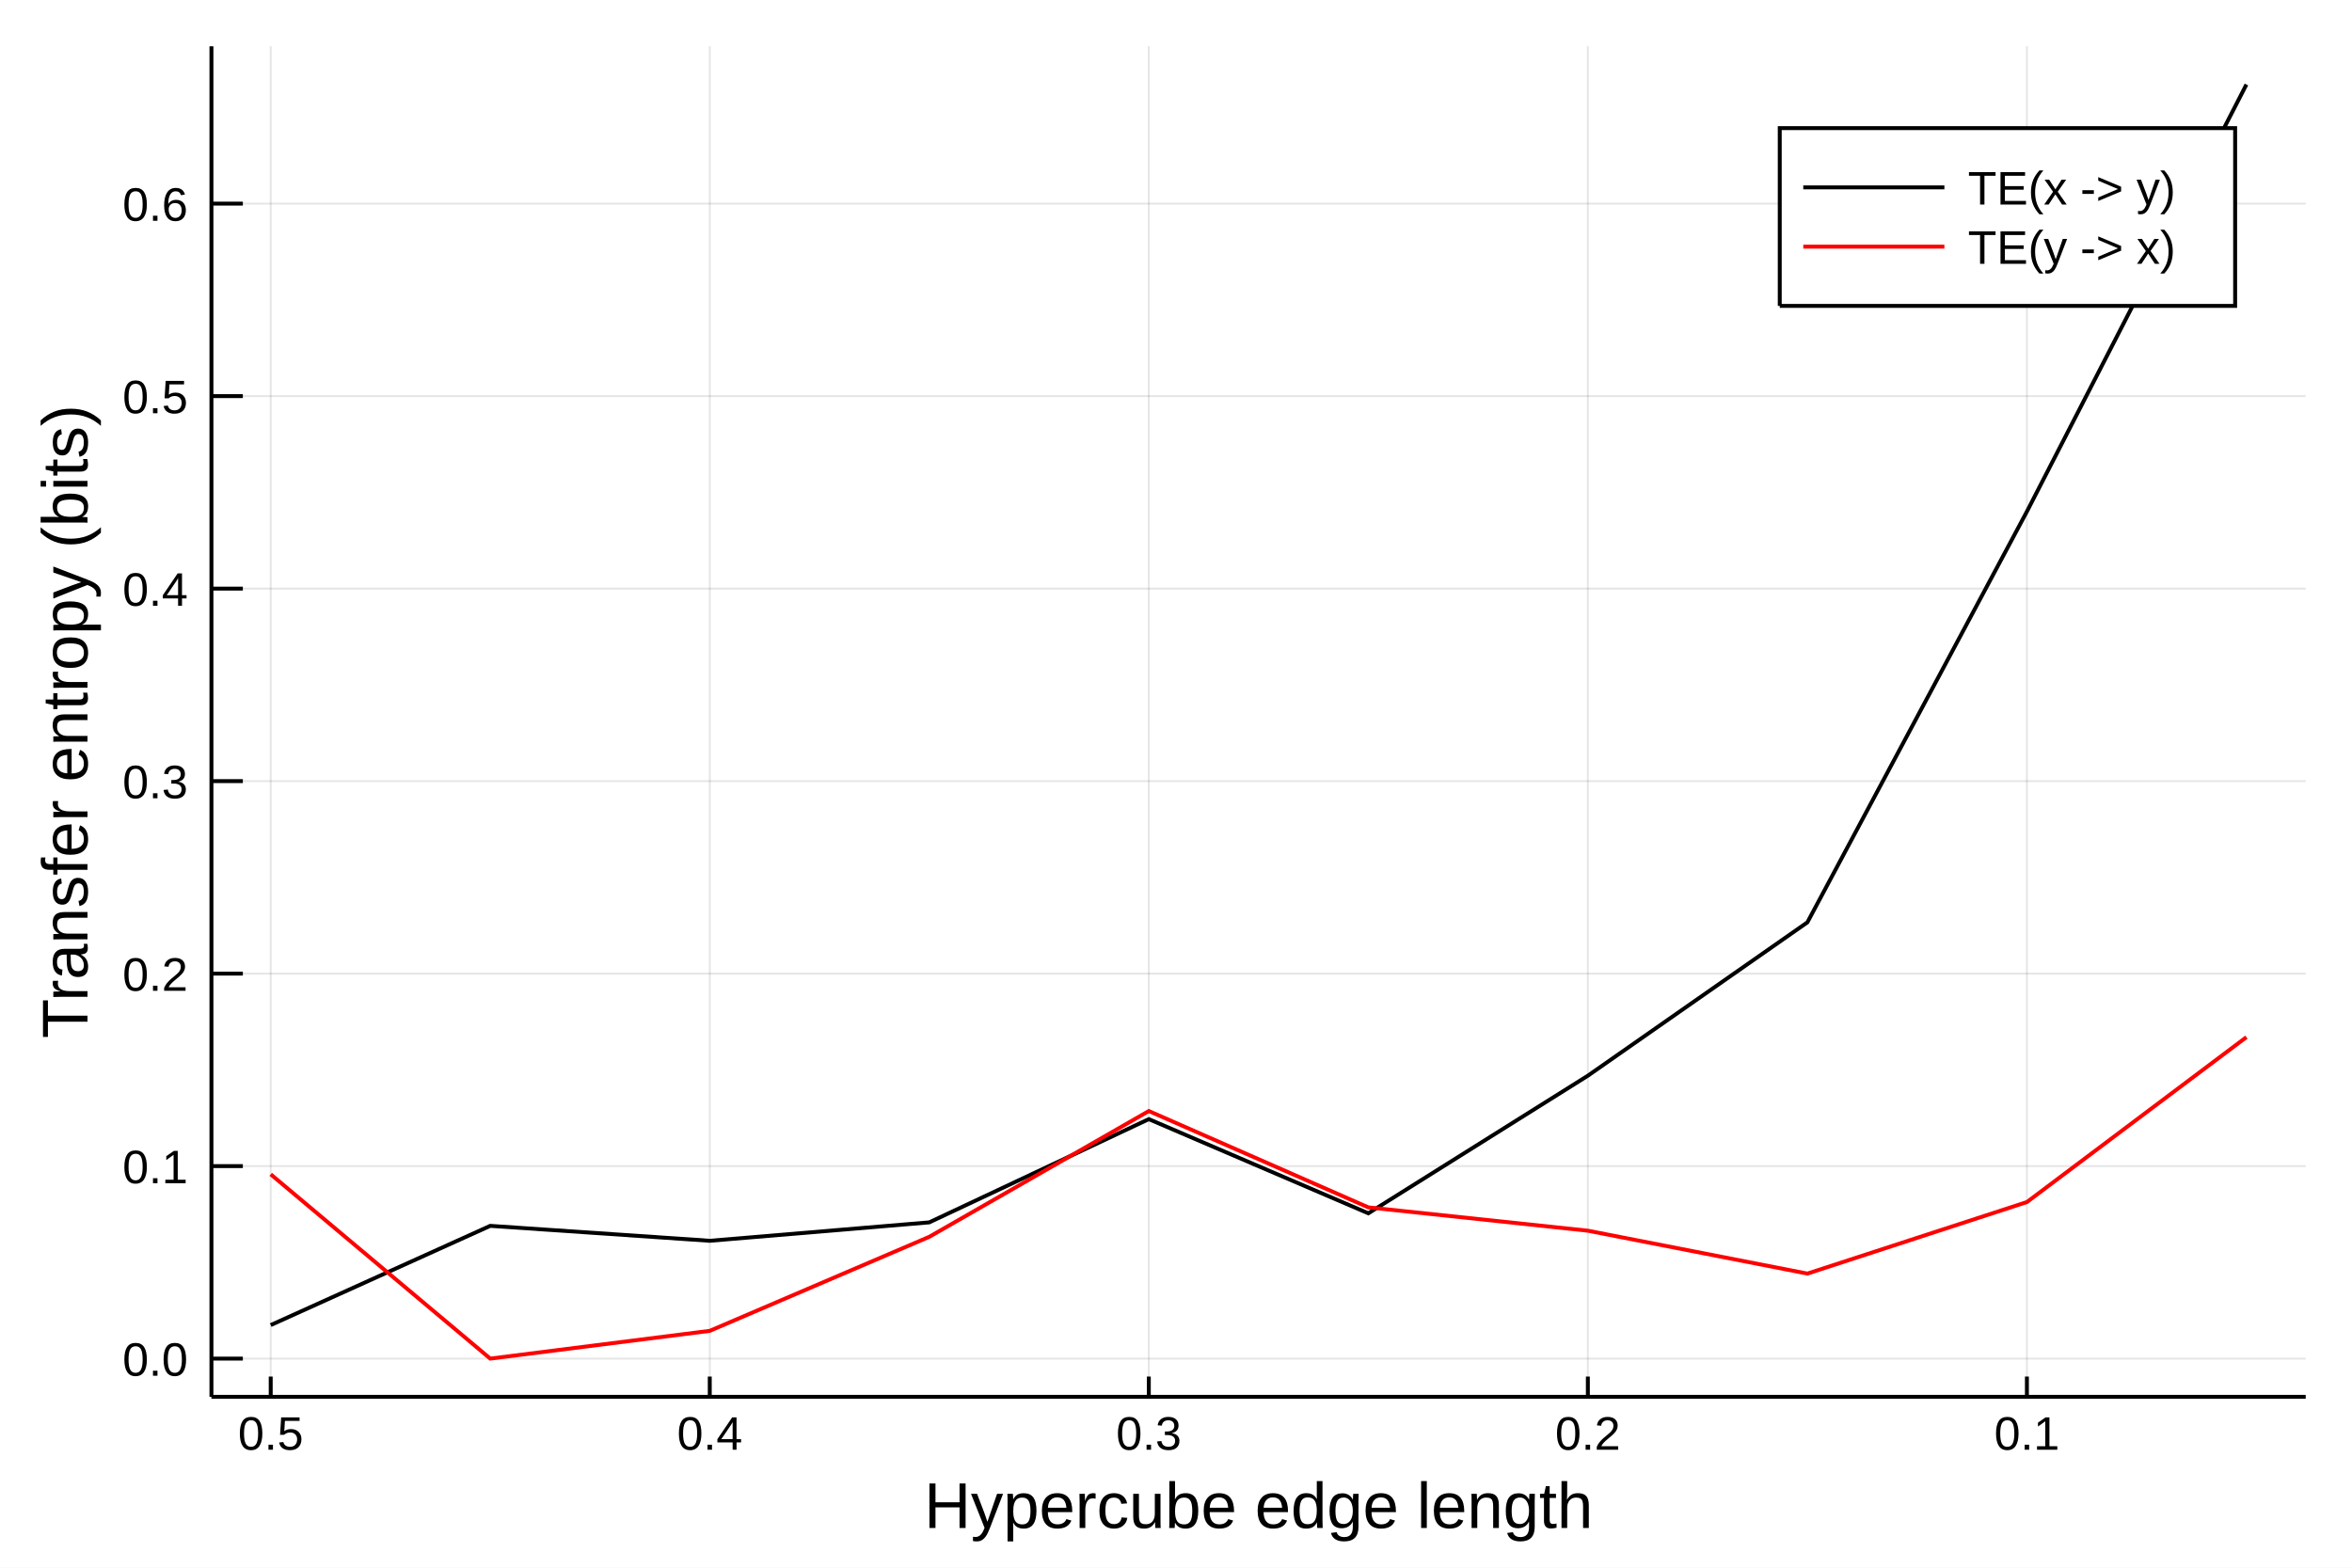
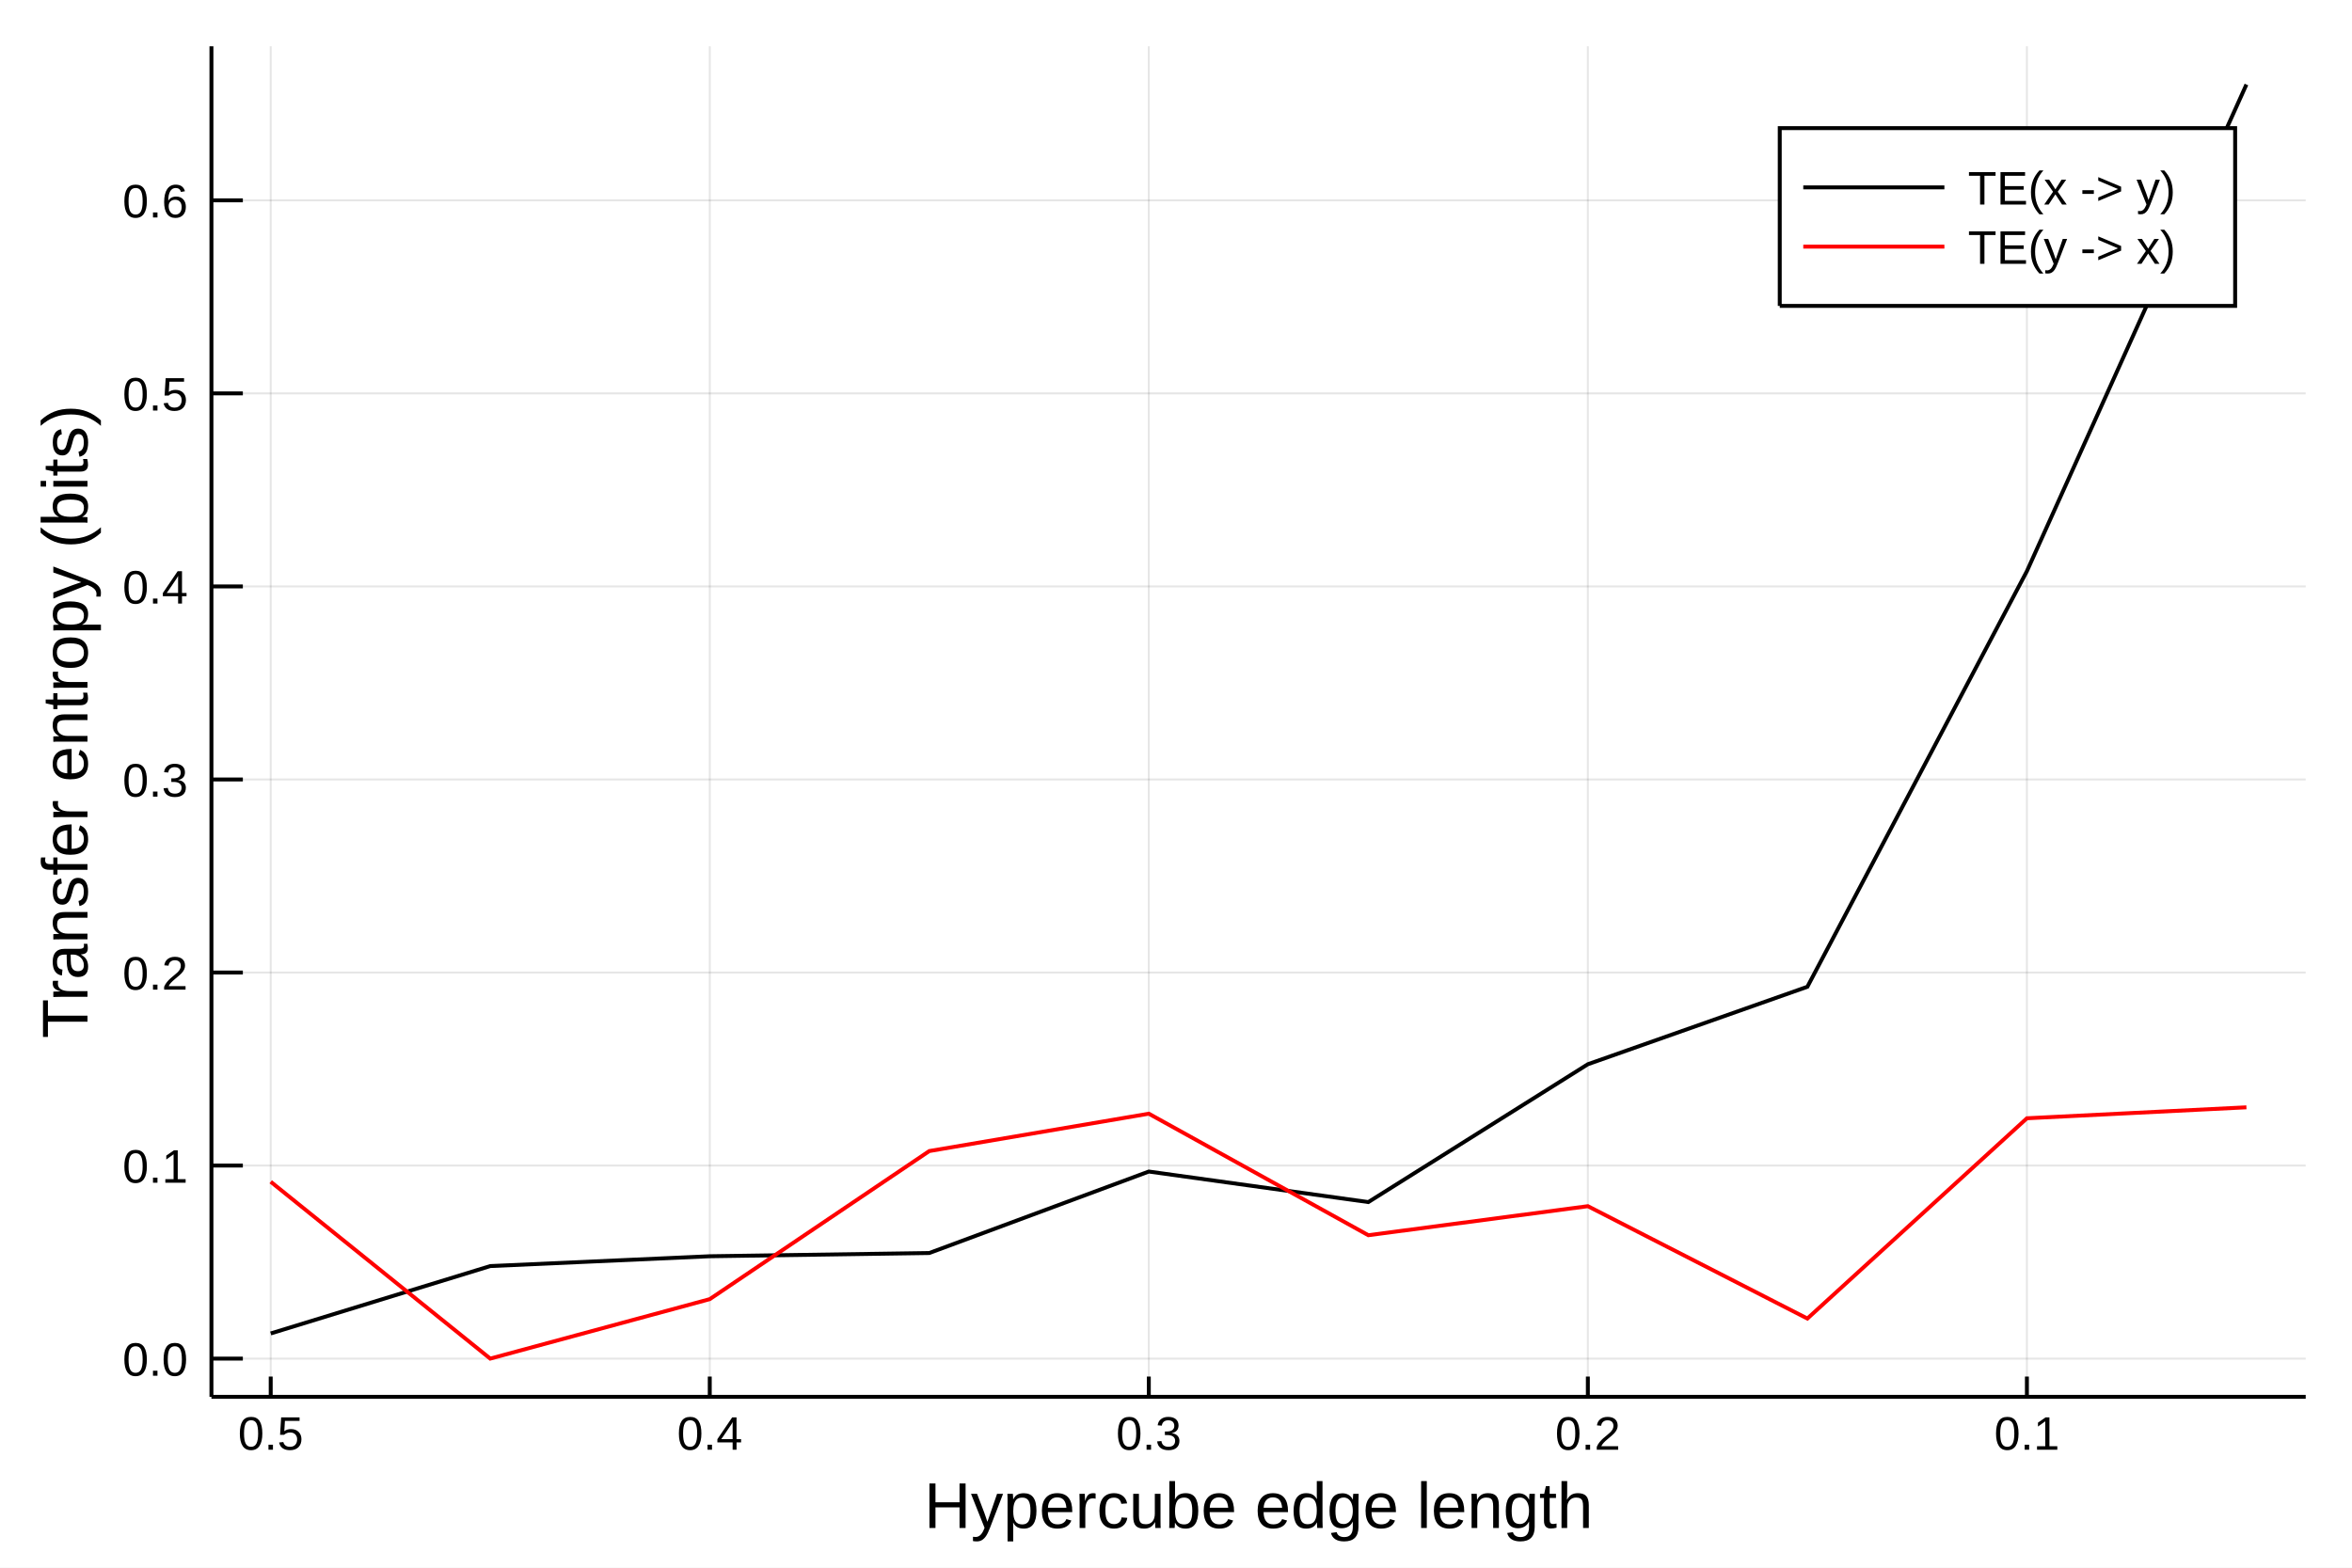
<svg xmlns="http://www.w3.org/2000/svg" width="600" height="400" viewBox="0 0 2400 1600">
  <defs>
-     <clipPath id="clip3900">
+     <clipPath id="clip6400">
      <rect x="0" y="0" width="2400" height="1600" />
    </clipPath>
  </defs>
-   <path clip-path="url(#clip3900)" d=" M0 1600 L2400 1600 L2400 0 L0 0  Z   " fill="#ffffff" fill-rule="evenodd" fill-opacity="1" />
+   <path clip-path="url(#clip6400)" d=" M0 1600 L2400 1600 L2400 0 L0 0  Z   " fill="#ffffff" fill-rule="evenodd" fill-opacity="1" />
  <defs>
-     <clipPath id="clip3901">
+     <clipPath id="clip6401">
      <rect x="480" y="0" width="1681" height="1600" />
    </clipPath>
  </defs>
-   <path clip-path="url(#clip3900)" d=" M215.754 1425.62 L2352.76 1425.62 L2352.76 47.244 L215.754 47.244  Z   " fill="#ffffff" fill-rule="evenodd" fill-opacity="1" />
+   <path clip-path="url(#clip6400)" d=" M215.754 1425.62 L2352.76 1425.62 L2352.76 47.244 L215.754 47.244  Z   " fill="#ffffff" fill-rule="evenodd" fill-opacity="1" />
  <defs>
-     <clipPath id="clip3902">
+     <clipPath id="clip6402">
      <rect x="215" y="47" width="2138" height="1379" />
    </clipPath>
  </defs>
-   <polyline clip-path="url(#clip3902)" style="stroke:#000000; stroke-width:2; stroke-opacity:0.1; fill:none" points="   2068.27,1425.62 2068.27,47.244    " />
-   <polyline clip-path="url(#clip3902)" style="stroke:#000000; stroke-width:2; stroke-opacity:0.1; fill:none" points="   1620.26,1425.62 1620.26,47.244    " />
-   <polyline clip-path="url(#clip3902)" style="stroke:#000000; stroke-width:2; stroke-opacity:0.1; fill:none" points="   1172.25,1425.62 1172.25,47.244    " />
-   <polyline clip-path="url(#clip3902)" style="stroke:#000000; stroke-width:2; stroke-opacity:0.1; fill:none" points="   724.244,1425.62 724.244,47.244    " />
-   <polyline clip-path="url(#clip3902)" style="stroke:#000000; stroke-width:2; stroke-opacity:0.1; fill:none" points="   276.235,1425.62 276.235,47.244    " />
-   <polyline clip-path="url(#clip3902)" style="stroke:#000000; stroke-width:2; stroke-opacity:0.1; fill:none" points="   2352.76,1386.61 215.754,1386.61    " />
-   <polyline clip-path="url(#clip3902)" style="stroke:#000000; stroke-width:2; stroke-opacity:0.1; fill:none" points="   2352.76,1190.14 215.754,1190.14    " />
-   <polyline clip-path="url(#clip3902)" style="stroke:#000000; stroke-width:2; stroke-opacity:0.1; fill:none" points="   2352.76,993.678 215.754,993.678    " />
-   <polyline clip-path="url(#clip3902)" style="stroke:#000000; stroke-width:2; stroke-opacity:0.1; fill:none" points="   2352.76,797.213 215.754,797.213    " />
-   <polyline clip-path="url(#clip3902)" style="stroke:#000000; stroke-width:2; stroke-opacity:0.1; fill:none" points="   2352.76,600.748 215.754,600.748    " />
-   <polyline clip-path="url(#clip3902)" style="stroke:#000000; stroke-width:2; stroke-opacity:0.1; fill:none" points="   2352.76,404.283 215.754,404.283    " />
-   <polyline clip-path="url(#clip3902)" style="stroke:#000000; stroke-width:2; stroke-opacity:0.1; fill:none" points="   2352.76,207.818 215.754,207.818    " />
-   <polyline clip-path="url(#clip3900)" style="stroke:#000000; stroke-width:4; stroke-opacity:1; fill:none" points="   2352.76,1425.62 215.754,1425.62    " />
-   <polyline clip-path="url(#clip3900)" style="stroke:#000000; stroke-width:4; stroke-opacity:1; fill:none" points="   215.754,1425.62 215.754,47.244    " />
-   <polyline clip-path="url(#clip3900)" style="stroke:#000000; stroke-width:4; stroke-opacity:1; fill:none" points="   2068.27,1425.62 2068.27,1404.94    " />
-   <polyline clip-path="url(#clip3900)" style="stroke:#000000; stroke-width:4; stroke-opacity:1; fill:none" points="   1620.26,1425.62 1620.26,1404.94    " />
-   <polyline clip-path="url(#clip3900)" style="stroke:#000000; stroke-width:4; stroke-opacity:1; fill:none" points="   1172.25,1425.62 1172.25,1404.94    " />
-   <polyline clip-path="url(#clip3900)" style="stroke:#000000; stroke-width:4; stroke-opacity:1; fill:none" points="   724.244,1425.62 724.244,1404.94    " />
-   <polyline clip-path="url(#clip3900)" style="stroke:#000000; stroke-width:4; stroke-opacity:1; fill:none" points="   276.235,1425.62 276.235,1404.94    " />
-   <polyline clip-path="url(#clip3900)" style="stroke:#000000; stroke-width:4; stroke-opacity:1; fill:none" points="   215.754,1386.61 247.809,1386.61    " />
-   <polyline clip-path="url(#clip3900)" style="stroke:#000000; stroke-width:4; stroke-opacity:1; fill:none" points="   215.754,1190.14 247.809,1190.14    " />
-   <polyline clip-path="url(#clip3900)" style="stroke:#000000; stroke-width:4; stroke-opacity:1; fill:none" points="   215.754,993.678 247.809,993.678    " />
-   <polyline clip-path="url(#clip3900)" style="stroke:#000000; stroke-width:4; stroke-opacity:1; fill:none" points="   215.754,797.213 247.809,797.213    " />
-   <polyline clip-path="url(#clip3900)" style="stroke:#000000; stroke-width:4; stroke-opacity:1; fill:none" points="   215.754,600.748 247.809,600.748    " />
-   <polyline clip-path="url(#clip3900)" style="stroke:#000000; stroke-width:4; stroke-opacity:1; fill:none" points="   215.754,404.283 247.809,404.283    " />
-   <polyline clip-path="url(#clip3900)" style="stroke:#000000; stroke-width:4; stroke-opacity:1; fill:none" points="   215.754,207.818 247.809,207.818    " />
-   <g clip-path="url(#clip3900)">
+   <polyline clip-path="url(#clip6402)" style="stroke:#000000; stroke-width:2; stroke-opacity:0.1; fill:none" points="   2068.27,1425.62 2068.27,47.244    " />
+   <polyline clip-path="url(#clip6402)" style="stroke:#000000; stroke-width:2; stroke-opacity:0.1; fill:none" points="   1620.26,1425.62 1620.26,47.244    " />
+   <polyline clip-path="url(#clip6402)" style="stroke:#000000; stroke-width:2; stroke-opacity:0.1; fill:none" points="   1172.25,1425.62 1172.25,47.244    " />
+   <polyline clip-path="url(#clip6402)" style="stroke:#000000; stroke-width:2; stroke-opacity:0.1; fill:none" points="   724.244,1425.62 724.244,47.244    " />
+   <polyline clip-path="url(#clip6402)" style="stroke:#000000; stroke-width:2; stroke-opacity:0.1; fill:none" points="   276.235,1425.62 276.235,47.244    " />
+   <polyline clip-path="url(#clip6402)" style="stroke:#000000; stroke-width:2; stroke-opacity:0.1; fill:none" points="   2352.76,1386.61 215.754,1386.61    " />
+   <polyline clip-path="url(#clip6402)" style="stroke:#000000; stroke-width:2; stroke-opacity:0.1; fill:none" points="   2352.76,1189.58 215.754,1189.58    " />
+   <polyline clip-path="url(#clip6402)" style="stroke:#000000; stroke-width:2; stroke-opacity:0.1; fill:none" points="   2352.76,992.561 215.754,992.561    " />
+   <polyline clip-path="url(#clip6402)" style="stroke:#000000; stroke-width:2; stroke-opacity:0.1; fill:none" points="   2352.76,795.537 215.754,795.537    " />
+   <polyline clip-path="url(#clip6402)" style="stroke:#000000; stroke-width:2; stroke-opacity:0.1; fill:none" points="   2352.76,598.514 215.754,598.514    " />
+   <polyline clip-path="url(#clip6402)" style="stroke:#000000; stroke-width:2; stroke-opacity:0.1; fill:none" points="   2352.76,401.49 215.754,401.49    " />
+   <polyline clip-path="url(#clip6402)" style="stroke:#000000; stroke-width:2; stroke-opacity:0.1; fill:none" points="   2352.76,204.466 215.754,204.466    " />
+   <polyline clip-path="url(#clip6400)" style="stroke:#000000; stroke-width:4; stroke-opacity:1; fill:none" points="   2352.76,1425.62 215.754,1425.62    " />
+   <polyline clip-path="url(#clip6400)" style="stroke:#000000; stroke-width:4; stroke-opacity:1; fill:none" points="   215.754,1425.62 215.754,47.244    " />
+   <polyline clip-path="url(#clip6400)" style="stroke:#000000; stroke-width:4; stroke-opacity:1; fill:none" points="   2068.27,1425.62 2068.27,1404.94    " />
+   <polyline clip-path="url(#clip6400)" style="stroke:#000000; stroke-width:4; stroke-opacity:1; fill:none" points="   1620.26,1425.62 1620.26,1404.94    " />
+   <polyline clip-path="url(#clip6400)" style="stroke:#000000; stroke-width:4; stroke-opacity:1; fill:none" points="   1172.25,1425.62 1172.25,1404.94    " />
+   <polyline clip-path="url(#clip6400)" style="stroke:#000000; stroke-width:4; stroke-opacity:1; fill:none" points="   724.244,1425.62 724.244,1404.94    " />
+   <polyline clip-path="url(#clip6400)" style="stroke:#000000; stroke-width:4; stroke-opacity:1; fill:none" points="   276.235,1425.62 276.235,1404.94    " />
+   <polyline clip-path="url(#clip6400)" style="stroke:#000000; stroke-width:4; stroke-opacity:1; fill:none" points="   215.754,1386.61 247.809,1386.61    " />
+   <polyline clip-path="url(#clip6400)" style="stroke:#000000; stroke-width:4; stroke-opacity:1; fill:none" points="   215.754,1189.58 247.809,1189.58    " />
+   <polyline clip-path="url(#clip6400)" style="stroke:#000000; stroke-width:4; stroke-opacity:1; fill:none" points="   215.754,992.561 247.809,992.561    " />
+   <polyline clip-path="url(#clip6400)" style="stroke:#000000; stroke-width:4; stroke-opacity:1; fill:none" points="   215.754,795.537 247.809,795.537    " />
+   <polyline clip-path="url(#clip6400)" style="stroke:#000000; stroke-width:4; stroke-opacity:1; fill:none" points="   215.754,598.514 247.809,598.514    " />
+   <polyline clip-path="url(#clip6400)" style="stroke:#000000; stroke-width:4; stroke-opacity:1; fill:none" points="   215.754,401.49 247.809,401.49    " />
+   <polyline clip-path="url(#clip6400)" style="stroke:#000000; stroke-width:4; stroke-opacity:1; fill:none" points="   215.754,204.466 247.809,204.466    " />
+   <g clip-path="url(#clip6400)">
    <text style="fill:#000000; fill-opacity:1; font-family:Arial,Helvetica Neue,Helvetica,sans-serif; font-size:48px; text-anchor:middle;" transform="rotate(0, 2068.27, 1479.62)" x="2068.27" y="1479.62">0.1</text>
  </g>
-   <g clip-path="url(#clip3900)">
+   <g clip-path="url(#clip6400)">
    <text style="fill:#000000; fill-opacity:1; font-family:Arial,Helvetica Neue,Helvetica,sans-serif; font-size:48px; text-anchor:middle;" transform="rotate(0, 1620.26, 1479.62)" x="1620.26" y="1479.62">0.2</text>
  </g>
-   <g clip-path="url(#clip3900)">
+   <g clip-path="url(#clip6400)">
    <text style="fill:#000000; fill-opacity:1; font-family:Arial,Helvetica Neue,Helvetica,sans-serif; font-size:48px; text-anchor:middle;" transform="rotate(0, 1172.25, 1479.62)" x="1172.25" y="1479.62">0.3</text>
  </g>
-   <g clip-path="url(#clip3900)">
+   <g clip-path="url(#clip6400)">
    <text style="fill:#000000; fill-opacity:1; font-family:Arial,Helvetica Neue,Helvetica,sans-serif; font-size:48px; text-anchor:middle;" transform="rotate(0, 724.244, 1479.62)" x="724.244" y="1479.62">0.4</text>
  </g>
-   <g clip-path="url(#clip3900)">
+   <g clip-path="url(#clip6400)">
    <text style="fill:#000000; fill-opacity:1; font-family:Arial,Helvetica Neue,Helvetica,sans-serif; font-size:48px; text-anchor:middle;" transform="rotate(0, 276.235, 1479.62)" x="276.235" y="1479.62">0.5</text>
  </g>
-   <g clip-path="url(#clip3900)">
+   <g clip-path="url(#clip6400)">
    <text style="fill:#000000; fill-opacity:1; font-family:Arial,Helvetica Neue,Helvetica,sans-serif; font-size:48px; text-anchor:end;" transform="rotate(0, 191.754, 1404.11)" x="191.754" y="1404.11">0.0</text>
  </g>
-   <g clip-path="url(#clip3900)">
-     <text style="fill:#000000; fill-opacity:1; font-family:Arial,Helvetica Neue,Helvetica,sans-serif; font-size:48px; text-anchor:end;" transform="rotate(0, 191.754, 1207.64)" x="191.754" y="1207.64">0.1</text>
+   <g clip-path="url(#clip6400)">
+     <text style="fill:#000000; fill-opacity:1; font-family:Arial,Helvetica Neue,Helvetica,sans-serif; font-size:48px; text-anchor:end;" transform="rotate(0, 191.754, 1207.08)" x="191.754" y="1207.08">0.1</text>
  </g>
-   <g clip-path="url(#clip3900)">
-     <text style="fill:#000000; fill-opacity:1; font-family:Arial,Helvetica Neue,Helvetica,sans-serif; font-size:48px; text-anchor:end;" transform="rotate(0, 191.754, 1011.18)" x="191.754" y="1011.18">0.2</text>
+   <g clip-path="url(#clip6400)">
+     <text style="fill:#000000; fill-opacity:1; font-family:Arial,Helvetica Neue,Helvetica,sans-serif; font-size:48px; text-anchor:end;" transform="rotate(0, 191.754, 1010.06)" x="191.754" y="1010.06">0.2</text>
  </g>
-   <g clip-path="url(#clip3900)">
-     <text style="fill:#000000; fill-opacity:1; font-family:Arial,Helvetica Neue,Helvetica,sans-serif; font-size:48px; text-anchor:end;" transform="rotate(0, 191.754, 814.713)" x="191.754" y="814.713">0.3</text>
+   <g clip-path="url(#clip6400)">
+     <text style="fill:#000000; fill-opacity:1; font-family:Arial,Helvetica Neue,Helvetica,sans-serif; font-size:48px; text-anchor:end;" transform="rotate(0, 191.754, 813.037)" x="191.754" y="813.037">0.3</text>
  </g>
-   <g clip-path="url(#clip3900)">
-     <text style="fill:#000000; fill-opacity:1; font-family:Arial,Helvetica Neue,Helvetica,sans-serif; font-size:48px; text-anchor:end;" transform="rotate(0, 191.754, 618.248)" x="191.754" y="618.248">0.4</text>
+   <g clip-path="url(#clip6400)">
+     <text style="fill:#000000; fill-opacity:1; font-family:Arial,Helvetica Neue,Helvetica,sans-serif; font-size:48px; text-anchor:end;" transform="rotate(0, 191.754, 616.014)" x="191.754" y="616.014">0.4</text>
  </g>
-   <g clip-path="url(#clip3900)">
-     <text style="fill:#000000; fill-opacity:1; font-family:Arial,Helvetica Neue,Helvetica,sans-serif; font-size:48px; text-anchor:end;" transform="rotate(0, 191.754, 421.783)" x="191.754" y="421.783">0.5</text>
+   <g clip-path="url(#clip6400)">
+     <text style="fill:#000000; fill-opacity:1; font-family:Arial,Helvetica Neue,Helvetica,sans-serif; font-size:48px; text-anchor:end;" transform="rotate(0, 191.754, 418.99)" x="191.754" y="418.99">0.5</text>
  </g>
-   <g clip-path="url(#clip3900)">
-     <text style="fill:#000000; fill-opacity:1; font-family:Arial,Helvetica Neue,Helvetica,sans-serif; font-size:48px; text-anchor:end;" transform="rotate(0, 191.754, 225.318)" x="191.754" y="225.318">0.6</text>
+   <g clip-path="url(#clip6400)">
+     <text style="fill:#000000; fill-opacity:1; font-family:Arial,Helvetica Neue,Helvetica,sans-serif; font-size:48px; text-anchor:end;" transform="rotate(0, 191.754, 221.966)" x="191.754" y="221.966">0.6</text>
  </g>
-   <g clip-path="url(#clip3900)">
+   <g clip-path="url(#clip6400)">
    <text style="fill:#000000; fill-opacity:1; font-family:Arial,Helvetica Neue,Helvetica,sans-serif; font-size:66px; text-anchor:middle;" transform="rotate(0, 1284.25, 1559.48)" x="1284.25" y="1559.48">Hypercube edge length</text>
  </g>
-   <g clip-path="url(#clip3900)">
+   <g clip-path="url(#clip6400)">
    <text style="fill:#000000; fill-opacity:1; font-family:Arial,Helvetica Neue,Helvetica,sans-serif; font-size:66px; text-anchor:middle;" transform="rotate(-90, 89.2861, 736.431)" x="89.286" y="736.431">Transfer entropy (bits)</text>
  </g>
-   <polyline clip-path="url(#clip3902)" style="stroke:#000000; stroke-width:4; stroke-opacity:1; fill:none" points="   2292.27,86.255 2068.27,522.075 1844.27,941.346 1620.26,1097.88 1396.26,1238.32 1172.25,1142.2 948.248,1247.56 724.244,1266.36 500.24,1251.12 276.235,1352.38       " />
-   <polyline clip-path="url(#clip3902)" style="stroke:#ff0000; stroke-width:4; stroke-opacity:1; fill:none" points="   2292.27,1058.52 2068.27,1226.84 1844.27,1299.85 1620.26,1256.07 1396.26,1232.26 1172.25,1133.95 948.248,1262.31 724.244,1358.28 500.24,1386.61 276.235,1198.52       " />
-   <path clip-path="url(#clip3900)" d=" M1816.07 312.204 L2280.76 312.204 L2280.76 130.764 L1816.07 130.764  Z   " fill="#ffffff" fill-rule="evenodd" fill-opacity="1" />
-   <polyline clip-path="url(#clip3900)" style="stroke:#000000; stroke-width:4; stroke-opacity:1; fill:none" points="   1816.07,312.204 2280.76,312.204 2280.76,130.764 1816.07,130.764 1816.07,312.204    " />
-   <polyline clip-path="url(#clip3900)" style="stroke:#000000; stroke-width:4; stroke-opacity:1; fill:none" points="   1840.07,191.244 1984.07,191.244    " />
-   <g clip-path="url(#clip3900)">
+   <polyline clip-path="url(#clip6402)" style="stroke:#000000; stroke-width:4; stroke-opacity:1; fill:none" points="   2292.27,86.255 2068.27,582.937 1844.27,1007.11 1620.26,1086.17 1396.26,1226.85 1172.25,1195.69 948.248,1278.84 724.244,1282.14 500.24,1292.17 276.235,1360.93       " />
+   <polyline clip-path="url(#clip6402)" style="stroke:#ff0000; stroke-width:4; stroke-opacity:1; fill:none" points="   2292.27,1130.14 2068.27,1141.32 1844.27,1345.72 1620.26,1231.05 1396.26,1260.67 1172.25,1136.65 948.248,1174.78 724.244,1325.92 500.24,1386.61 276.235,1206.12       " />
+   <path clip-path="url(#clip6400)" d=" M1816.07 312.204 L2280.76 312.204 L2280.76 130.764 L1816.07 130.764  Z   " fill="#ffffff" fill-rule="evenodd" fill-opacity="1" />
+   <polyline clip-path="url(#clip6400)" style="stroke:#000000; stroke-width:4; stroke-opacity:1; fill:none" points="   1816.07,312.204 2280.76,312.204 2280.76,130.764 1816.07,130.764 1816.07,312.204    " />
+   <polyline clip-path="url(#clip6400)" style="stroke:#000000; stroke-width:4; stroke-opacity:1; fill:none" points="   1840.07,191.244 1984.07,191.244    " />
+   <g clip-path="url(#clip6400)">
    <text style="fill:#000000; fill-opacity:1; font-family:Arial,Helvetica Neue,Helvetica,sans-serif; font-size:48px; text-anchor:start;" transform="rotate(0, 2008.07, 208.744)" x="2008.07" y="208.744">TE(x -&gt; y)</text>
  </g>
-   <polyline clip-path="url(#clip3900)" style="stroke:#ff0000; stroke-width:4; stroke-opacity:1; fill:none" points="   1840.07,251.724 1984.07,251.724    " />
-   <g clip-path="url(#clip3900)">
+   <polyline clip-path="url(#clip6400)" style="stroke:#ff0000; stroke-width:4; stroke-opacity:1; fill:none" points="   1840.07,251.724 1984.07,251.724    " />
+   <g clip-path="url(#clip6400)">
    <text style="fill:#000000; fill-opacity:1; font-family:Arial,Helvetica Neue,Helvetica,sans-serif; font-size:48px; text-anchor:start;" transform="rotate(0, 2008.07, 269.224)" x="2008.07" y="269.224">TE(y -&gt; x)</text>
  </g>
</svg>
